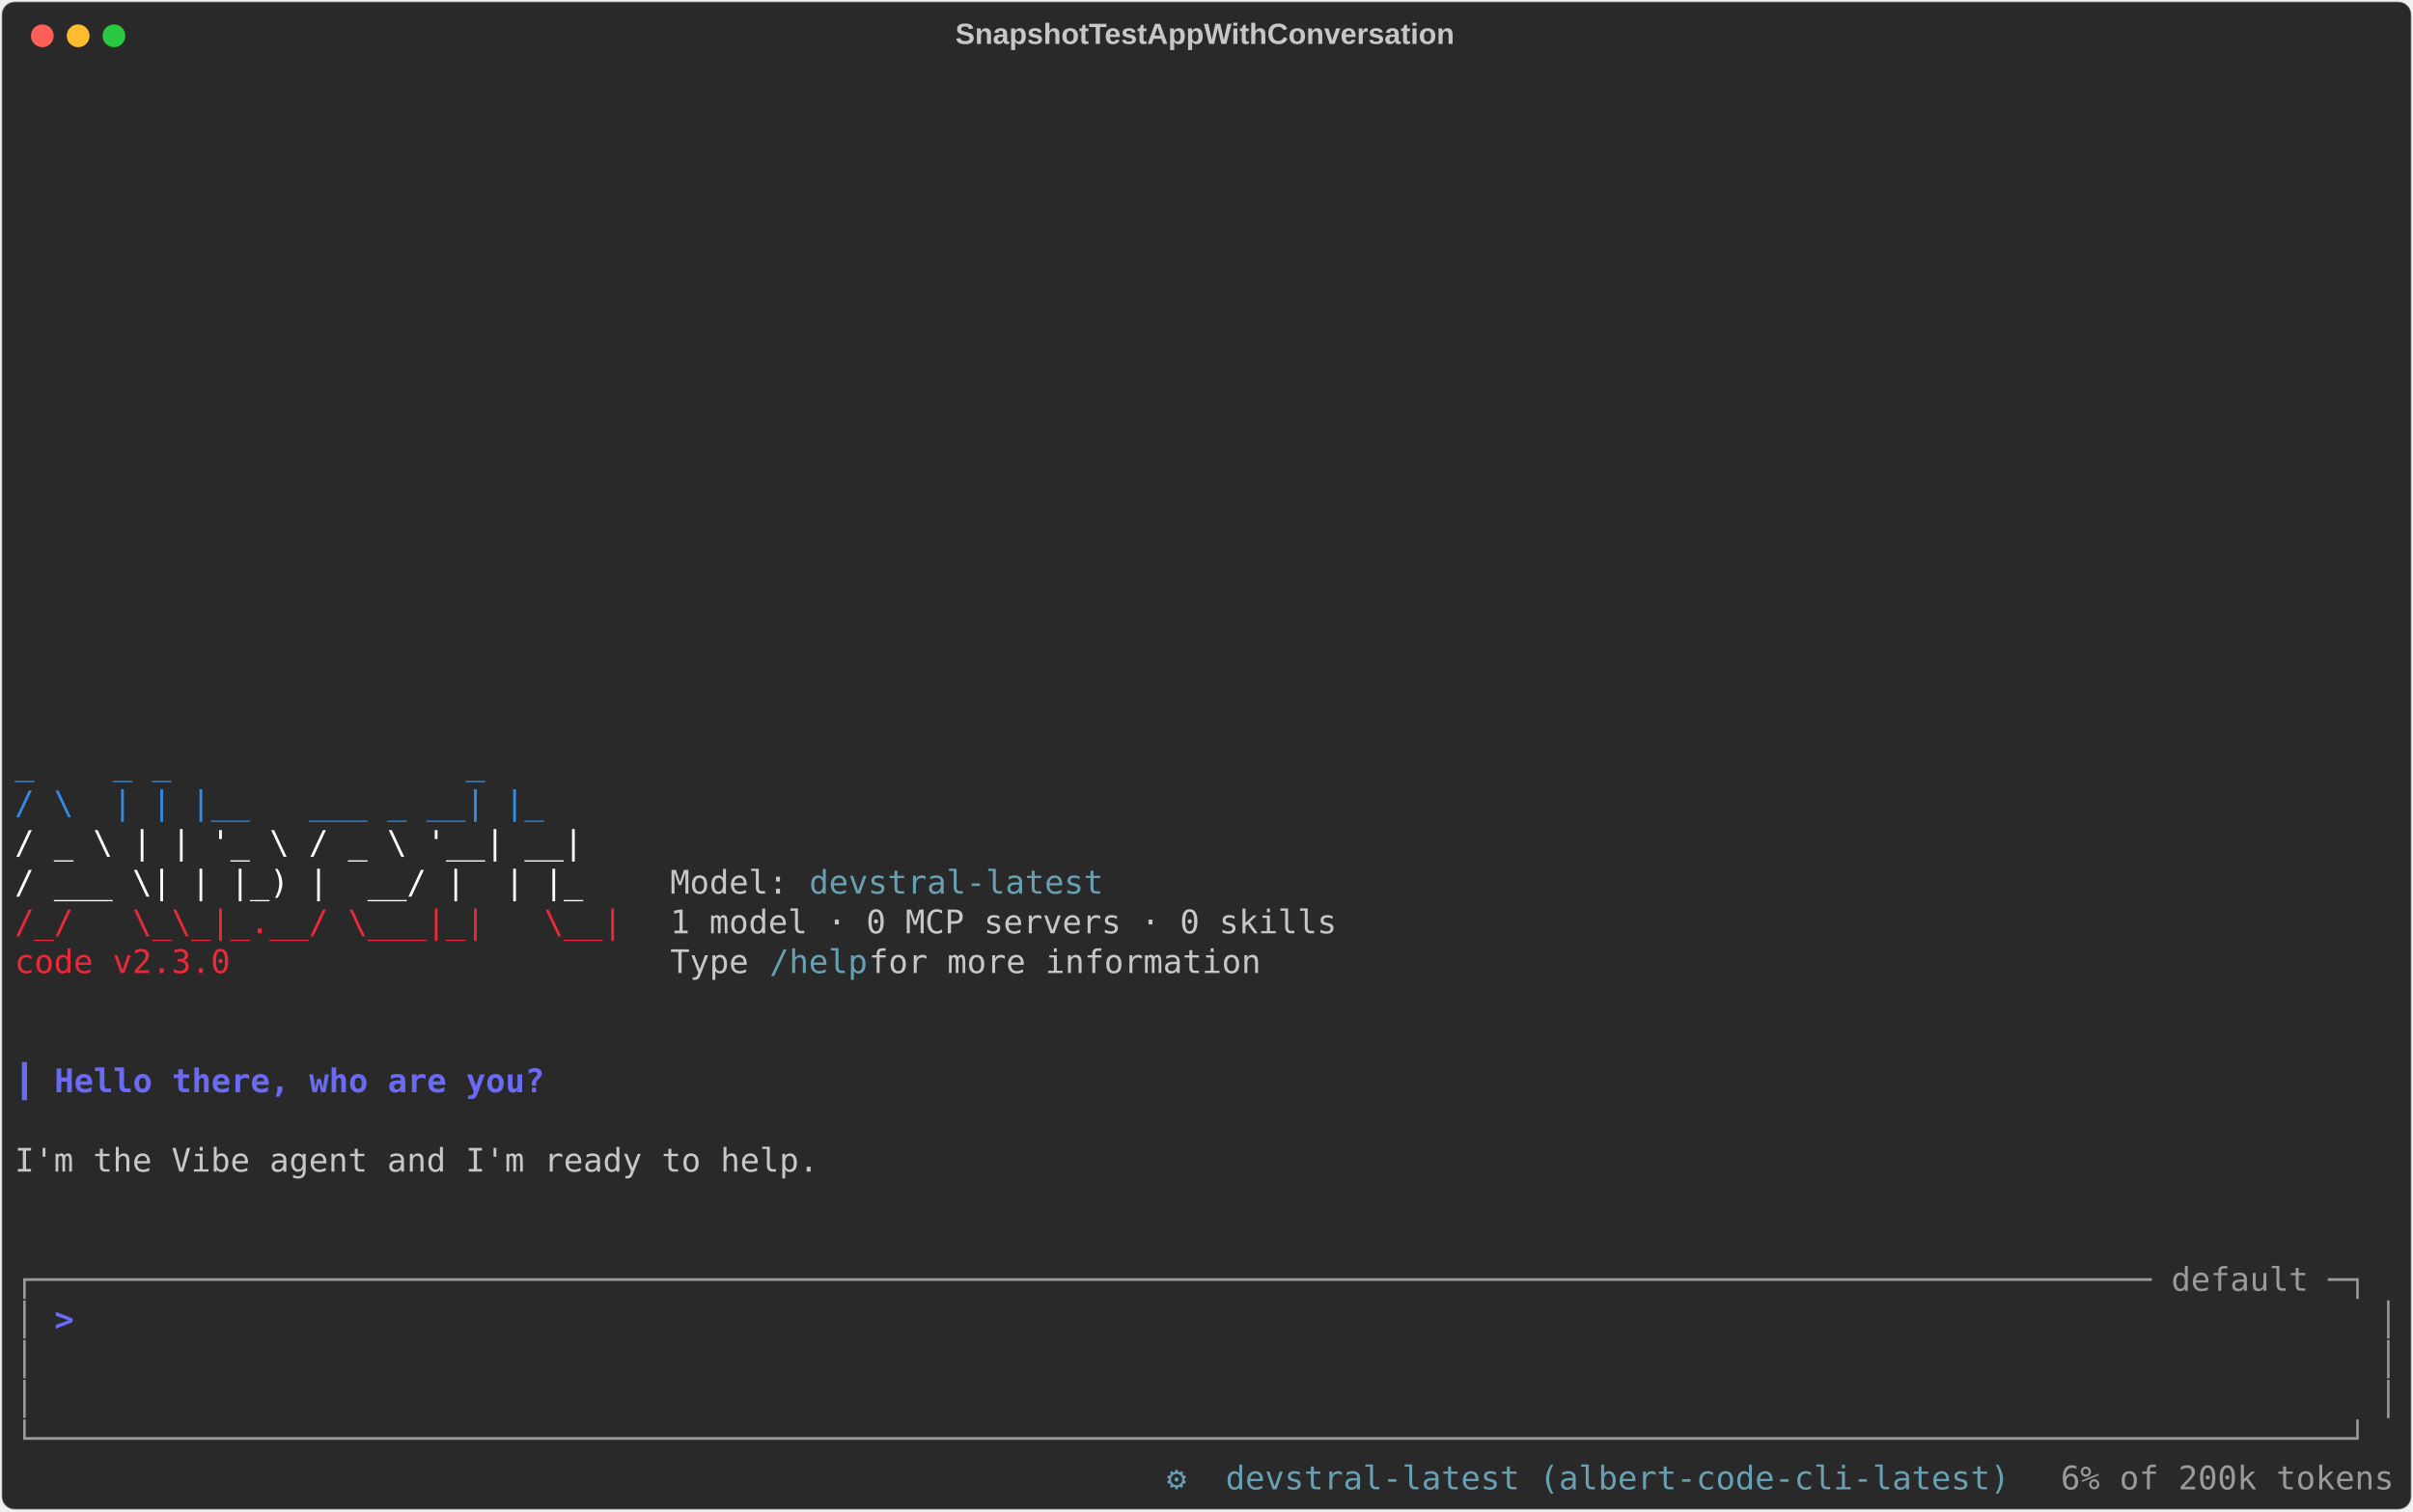
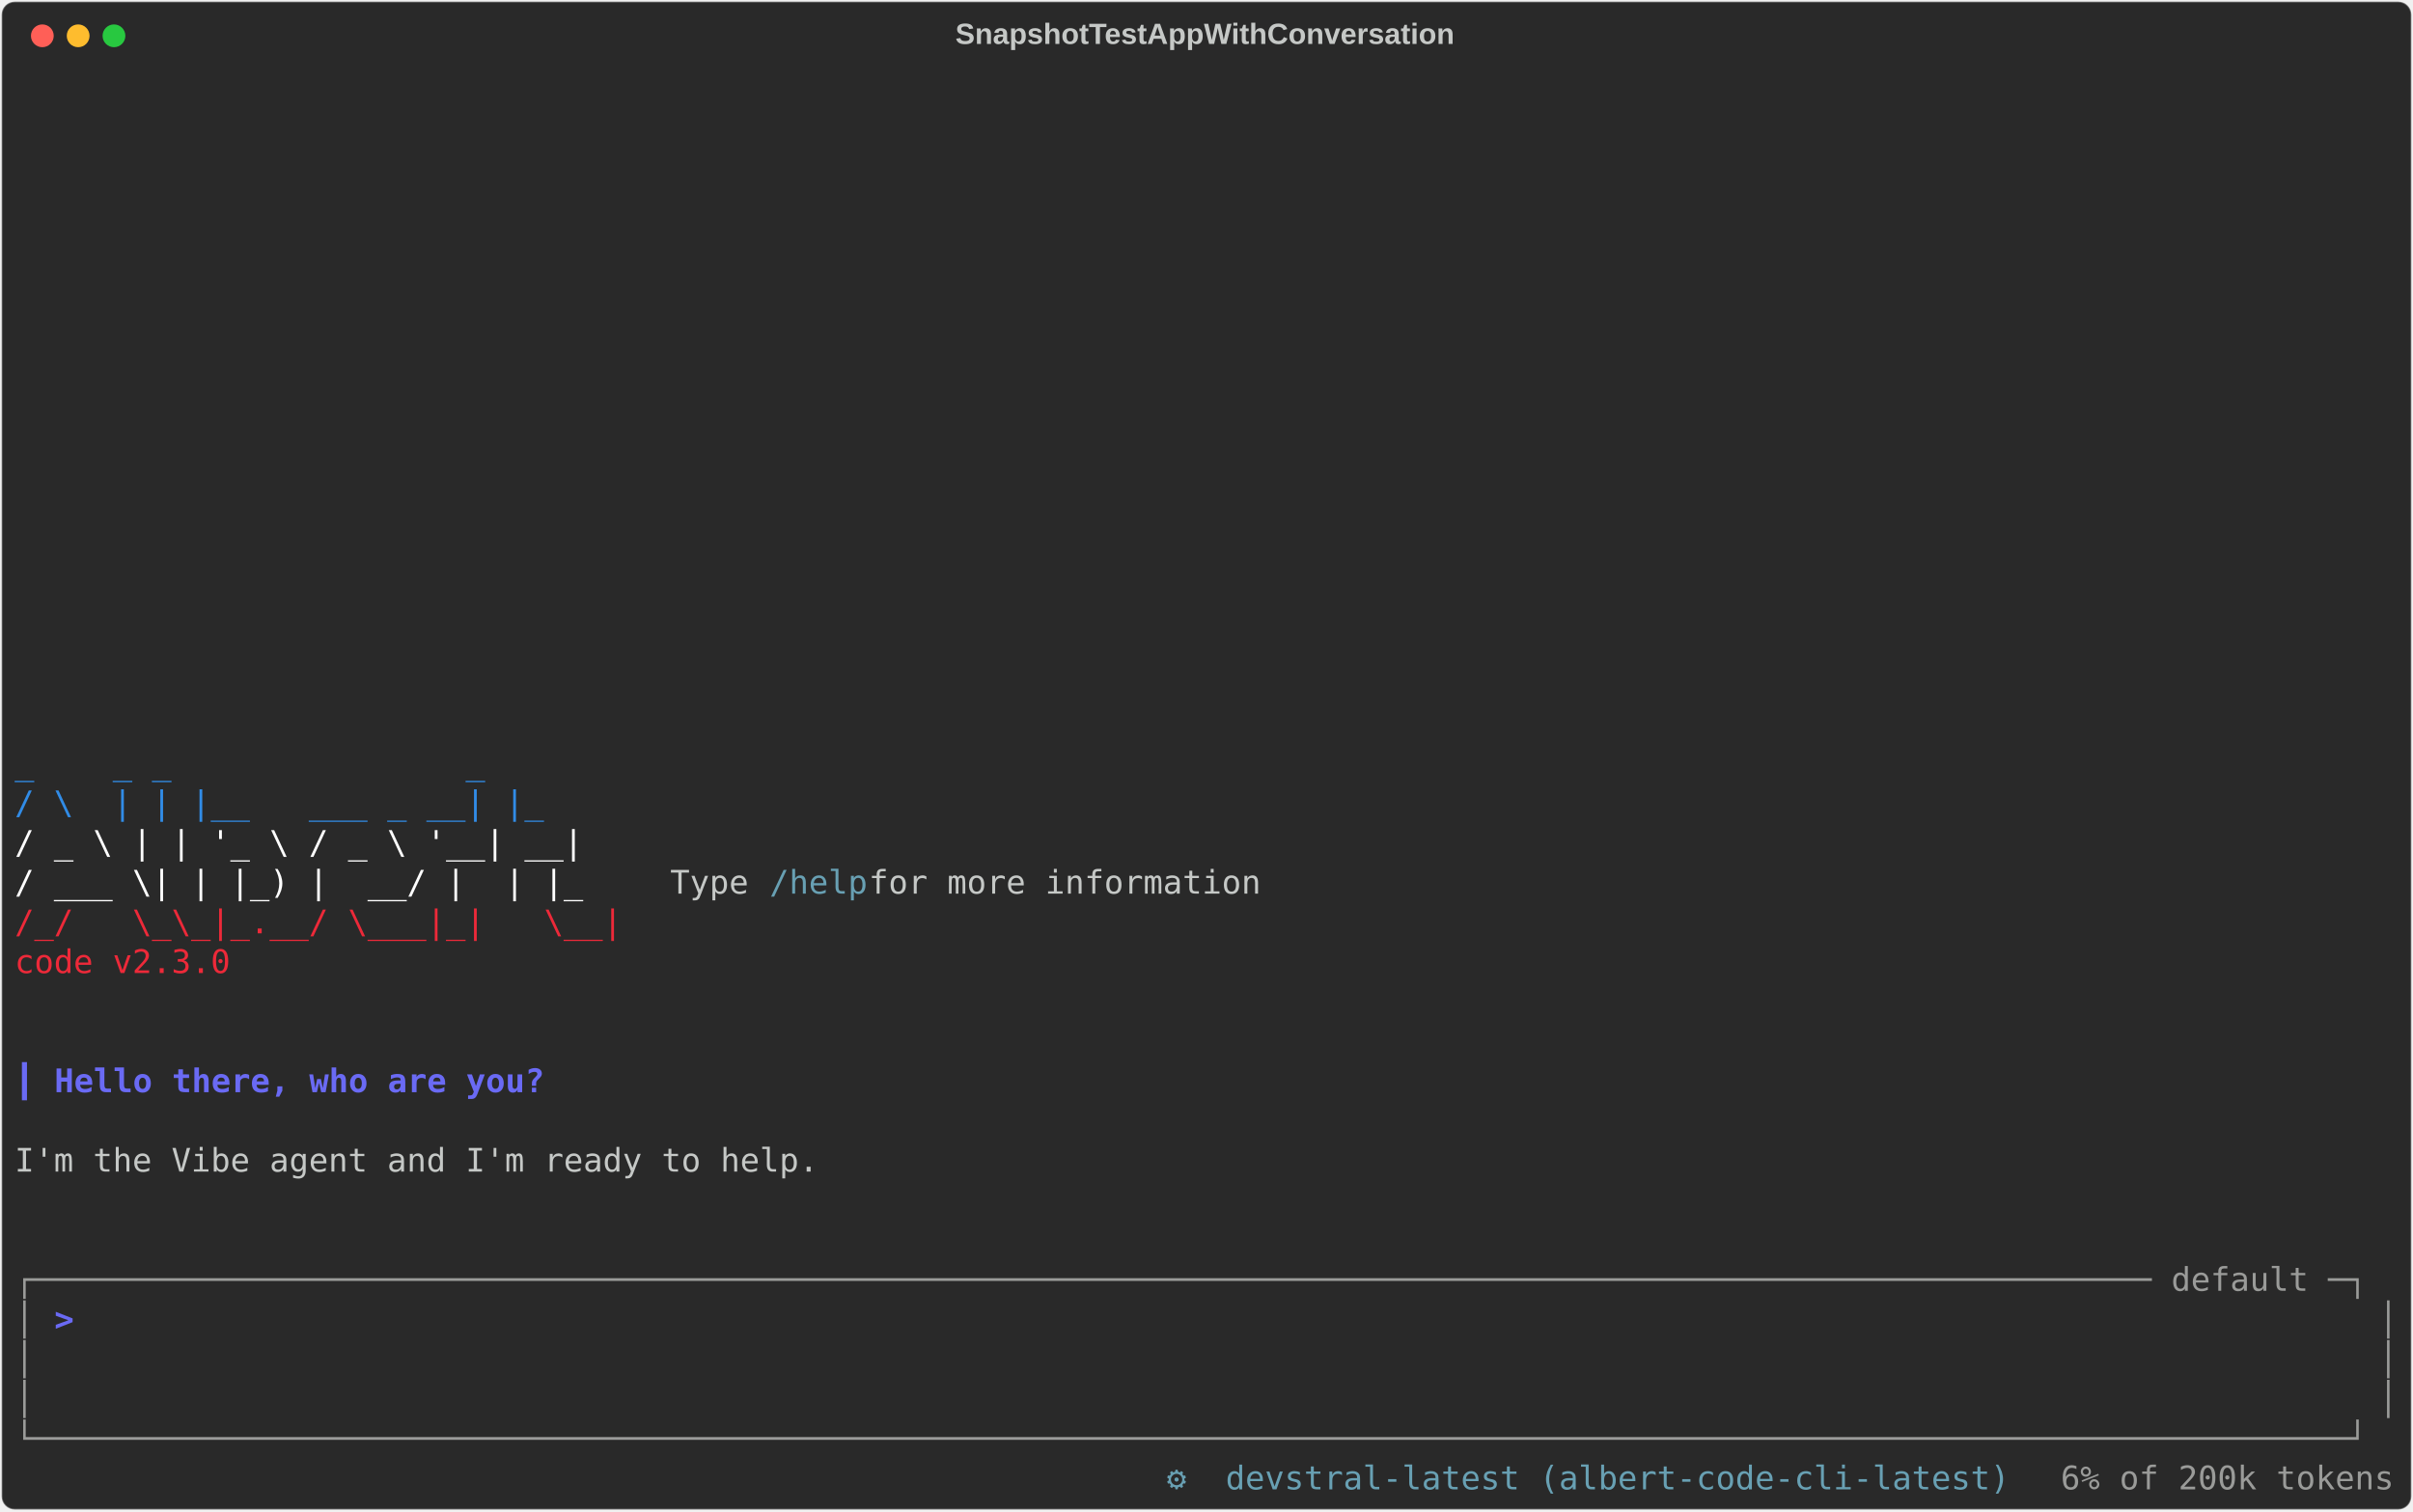
<svg xmlns="http://www.w3.org/2000/svg" class="rich-terminal" viewBox="0 0 1482 928.4">
  <style>

    @font-face {
        font-family: "Fira Code";
        src: local("FiraCode-Regular"),
                url("https://cdnjs.cloudflare.com/ajax/libs/firacode/6.2.0/woff2/FiraCode-Regular.woff2") format("woff2"),
                url("https://cdnjs.cloudflare.com/ajax/libs/firacode/6.2.0/woff/FiraCode-Regular.woff") format("woff");
        font-style: normal;
        font-weight: 400;
    }
    @font-face {
        font-family: "Fira Code";
        src: local("FiraCode-Bold"),
                url("https://cdnjs.cloudflare.com/ajax/libs/firacode/6.2.0/woff2/FiraCode-Bold.woff2") format("woff2"),
                url("https://cdnjs.cloudflare.com/ajax/libs/firacode/6.2.0/woff/FiraCode-Bold.woff") format("woff");
        font-style: bold;
        font-weight: 700;
    }

    .terminal-matrix {
        font-family: Fira Code, monospace;
        font-size: 20px;
        line-height: 24.4px;
        font-variant-east-asian: full-width;
    }

    .terminal-title {
        font-size: 18px;
        font-weight: bold;
        font-family: arial;
    }

    .terminal-r1 { fill: #c5c8c6 }
.terminal-r2 { fill: #318ce7 }
.terminal-r3 { fill: #ffffff }
.terminal-r4 { fill: #68a0b3 }
.terminal-r5 { fill: #ed2939 }
.terminal-r6 { fill: #6a6af4 }
.terminal-r7 { fill: #6a6af4;font-weight: bold }
.terminal-r8 { fill: #9a9b99 }
    </style>
  <defs>
    <clipPath id="terminal-clip-terminal">
      <rect x="0" y="0" width="1463.0" height="877.4" />
    </clipPath>
    <clipPath id="terminal-line-0">
      <rect x="0" y="1.5" width="1464" height="24.65" />
    </clipPath>
    <clipPath id="terminal-line-1">
      <rect x="0" y="25.9" width="1464" height="24.65" />
    </clipPath>
    <clipPath id="terminal-line-2">
      <rect x="0" y="50.3" width="1464" height="24.65" />
    </clipPath>
    <clipPath id="terminal-line-3">
      <rect x="0" y="74.7" width="1464" height="24.65" />
    </clipPath>
    <clipPath id="terminal-line-4">
      <rect x="0" y="99.1" width="1464" height="24.65" />
    </clipPath>
    <clipPath id="terminal-line-5">
      <rect x="0" y="123.5" width="1464" height="24.65" />
    </clipPath>
    <clipPath id="terminal-line-6">
      <rect x="0" y="147.9" width="1464" height="24.65" />
    </clipPath>
    <clipPath id="terminal-line-7">
      <rect x="0" y="172.3" width="1464" height="24.65" />
    </clipPath>
    <clipPath id="terminal-line-8">
      <rect x="0" y="196.7" width="1464" height="24.65" />
    </clipPath>
    <clipPath id="terminal-line-9">
      <rect x="0" y="221.1" width="1464" height="24.65" />
    </clipPath>
    <clipPath id="terminal-line-10">
      <rect x="0" y="245.5" width="1464" height="24.65" />
    </clipPath>
    <clipPath id="terminal-line-11">
      <rect x="0" y="269.9" width="1464" height="24.65" />
    </clipPath>
    <clipPath id="terminal-line-12">
      <rect x="0" y="294.3" width="1464" height="24.65" />
    </clipPath>
    <clipPath id="terminal-line-13">
      <rect x="0" y="318.7" width="1464" height="24.65" />
    </clipPath>
    <clipPath id="terminal-line-14">
      <rect x="0" y="343.1" width="1464" height="24.65" />
    </clipPath>
    <clipPath id="terminal-line-15">
      <rect x="0" y="367.5" width="1464" height="24.65" />
    </clipPath>
    <clipPath id="terminal-line-16">
      <rect x="0" y="391.9" width="1464" height="24.65" />
    </clipPath>
    <clipPath id="terminal-line-17">
      <rect x="0" y="416.3" width="1464" height="24.65" />
    </clipPath>
    <clipPath id="terminal-line-18">
      <rect x="0" y="440.7" width="1464" height="24.65" />
    </clipPath>
    <clipPath id="terminal-line-19">
      <rect x="0" y="465.1" width="1464" height="24.65" />
    </clipPath>
    <clipPath id="terminal-line-20">
      <rect x="0" y="489.5" width="1464" height="24.65" />
    </clipPath>
    <clipPath id="terminal-line-21">
      <rect x="0" y="513.9" width="1464" height="24.65" />
    </clipPath>
    <clipPath id="terminal-line-22">
      <rect x="0" y="538.3" width="1464" height="24.65" />
    </clipPath>
    <clipPath id="terminal-line-23">
      <rect x="0" y="562.7" width="1464" height="24.65" />
    </clipPath>
    <clipPath id="terminal-line-24">
      <rect x="0" y="587.1" width="1464" height="24.65" />
    </clipPath>
    <clipPath id="terminal-line-25">
      <rect x="0" y="611.5" width="1464" height="24.65" />
    </clipPath>
    <clipPath id="terminal-line-26">
      <rect x="0" y="635.9" width="1464" height="24.65" />
    </clipPath>
    <clipPath id="terminal-line-27">
      <rect x="0" y="660.3" width="1464" height="24.65" />
    </clipPath>
    <clipPath id="terminal-line-28">
      <rect x="0" y="684.7" width="1464" height="24.65" />
    </clipPath>
    <clipPath id="terminal-line-29">
      <rect x="0" y="709.1" width="1464" height="24.65" />
    </clipPath>
    <clipPath id="terminal-line-30">
      <rect x="0" y="733.5" width="1464" height="24.65" />
    </clipPath>
    <clipPath id="terminal-line-31">
      <rect x="0" y="757.9" width="1464" height="24.65" />
    </clipPath>
    <clipPath id="terminal-line-32">
      <rect x="0" y="782.3" width="1464" height="24.65" />
    </clipPath>
    <clipPath id="terminal-line-33">
      <rect x="0" y="806.7" width="1464" height="24.65" />
    </clipPath>
    <clipPath id="terminal-line-34">
      <rect x="0" y="831.1" width="1464" height="24.65" />
    </clipPath>
  </defs>
  <rect fill="#292929" stroke="rgba(255,255,255,0.35)" stroke-width="1" x="1" y="1" width="1480" height="926.4" rx="8" />
  <text class="terminal-title" fill="#c5c8c6" text-anchor="middle" x="740" y="27">SnapshotTestAppWithConversation</text>
  <g transform="translate(26,22)">
    <circle cx="0" cy="0" r="7" fill="#ff5f57" />
    <circle cx="22" cy="0" r="7" fill="#febc2e" />
    <circle cx="44" cy="0" r="7" fill="#28c840" />
  </g>
  <g transform="translate(9, 41)" clip-path="url(#terminal-clip-terminal)">
    <g class="terminal-matrix">
      <text class="terminal-r1" x="1464" y="20" textLength="12.2" clip-path="url(#terminal-line-0)">
</text>
      <text class="terminal-r1" x="1464" y="44.4" textLength="12.2" clip-path="url(#terminal-line-1)">
</text>
      <text class="terminal-r1" x="1464" y="68.8" textLength="12.2" clip-path="url(#terminal-line-2)">
</text>
      <text class="terminal-r1" x="1464" y="93.2" textLength="12.2" clip-path="url(#terminal-line-3)">
</text>
      <text class="terminal-r1" x="1464" y="117.6" textLength="12.2" clip-path="url(#terminal-line-4)">
</text>
      <text class="terminal-r1" x="1464" y="142" textLength="12.2" clip-path="url(#terminal-line-5)">
</text>
      <text class="terminal-r1" x="1464" y="166.4" textLength="12.2" clip-path="url(#terminal-line-6)">
</text>
      <text class="terminal-r1" x="1464" y="190.8" textLength="12.2" clip-path="url(#terminal-line-7)">
</text>
      <text class="terminal-r1" x="1464" y="215.2" textLength="12.2" clip-path="url(#terminal-line-8)">
</text>
      <text class="terminal-r1" x="1464" y="239.6" textLength="12.2" clip-path="url(#terminal-line-9)">
</text>
      <text class="terminal-r1" x="1464" y="264" textLength="12.2" clip-path="url(#terminal-line-10)">
</text>
      <text class="terminal-r1" x="1464" y="288.4" textLength="12.2" clip-path="url(#terminal-line-11)">
</text>
      <text class="terminal-r1" x="1464" y="312.8" textLength="12.2" clip-path="url(#terminal-line-12)">
</text>
      <text class="terminal-r1" x="1464" y="337.2" textLength="12.2" clip-path="url(#terminal-line-13)">
</text>
      <text class="terminal-r1" x="1464" y="361.6" textLength="12.2" clip-path="url(#terminal-line-14)">
</text>
      <text class="terminal-r1" x="1464" y="386" textLength="12.2" clip-path="url(#terminal-line-15)">
</text>
      <text class="terminal-r1" x="1464" y="410.4" textLength="12.2" clip-path="url(#terminal-line-16)">
</text>
      <text class="terminal-r2" x="0" y="434.8" textLength="378.2" clip-path="url(#terminal-line-17)">    _    _ _               _   </text>
      <text class="terminal-r1" x="1464" y="434.8" textLength="12.2" clip-path="url(#terminal-line-17)">
</text>
      <text class="terminal-r2" x="0" y="459.2" textLength="378.2" clip-path="url(#terminal-line-18)">   / \  | | |__   ___ _ __| |_ </text>
      <text class="terminal-r1" x="1464" y="459.2" textLength="12.2" clip-path="url(#terminal-line-18)">
</text>
      <text class="terminal-r3" x="0" y="483.6" textLength="378.2" clip-path="url(#terminal-line-19)">  / _ \ | | '_ \ / _ \ '__| __|</text>
      <text class="terminal-r1" x="1464" y="483.6" textLength="12.2" clip-path="url(#terminal-line-19)">
</text>
      <text class="terminal-r3" x="0" y="508" textLength="378.2" clip-path="url(#terminal-line-20)"> / ___ \| | |_) |  __/ |  | |_ </text>
-       <text class="terminal-r1" x="402.6" y="508" textLength="85.4" clip-path="url(#terminal-line-20)">Model: </text>
-       <text class="terminal-r4" x="488" y="508" textLength="183" clip-path="url(#terminal-line-20)">devstral-latest</text>
+       <text class="terminal-r1" x="402.6" y="508" textLength="61" clip-path="url(#terminal-line-20)">Type </text>
+       <text class="terminal-r4" x="463.6" y="508" textLength="61" clip-path="url(#terminal-line-20)">/help</text>
+       <text class="terminal-r1" x="524.6" y="508" textLength="256.2" clip-path="url(#terminal-line-20)"> for more information</text>
      <text class="terminal-r1" x="1464" y="508" textLength="12.2" clip-path="url(#terminal-line-20)">
</text>
      <text class="terminal-r5" x="0" y="532.4" textLength="378.2" clip-path="url(#terminal-line-21)">/_/   \_\_|_.__/ \___|_|   \__|</text>
-       <text class="terminal-r1" x="402.6" y="532.4" textLength="414.8" clip-path="url(#terminal-line-21)">1 model · 0 MCP servers · 0 skills</text>
      <text class="terminal-r1" x="1464" y="532.4" textLength="12.2" clip-path="url(#terminal-line-21)">
</text>
      <text class="terminal-r5" x="0" y="556.8" textLength="353.8" clip-path="url(#terminal-line-22)">                  code v2.3.0</text>
-       <text class="terminal-r1" x="402.6" y="556.8" textLength="61" clip-path="url(#terminal-line-22)">Type </text>
-       <text class="terminal-r4" x="463.6" y="556.8" textLength="61" clip-path="url(#terminal-line-22)">/help</text>
-       <text class="terminal-r1" x="524.6" y="556.8" textLength="256.2" clip-path="url(#terminal-line-22)"> for more information</text>
      <text class="terminal-r1" x="1464" y="556.8" textLength="12.2" clip-path="url(#terminal-line-22)">
</text>
      <text class="terminal-r1" x="1464" y="581.2" textLength="12.2" clip-path="url(#terminal-line-23)">
</text>
      <text class="terminal-r1" x="1464" y="605.6" textLength="12.2" clip-path="url(#terminal-line-24)">
</text>
      <text class="terminal-r6" x="0" y="630" textLength="12.2" clip-path="url(#terminal-line-25)">┃</text>
      <text class="terminal-r7" x="24.4" y="630" textLength="305" clip-path="url(#terminal-line-25)">Hello there, who are you?</text>
      <text class="terminal-r1" x="1464" y="630" textLength="12.2" clip-path="url(#terminal-line-25)">
</text>
      <text class="terminal-r1" x="1464" y="654.4" textLength="12.2" clip-path="url(#terminal-line-26)">
</text>
      <text class="terminal-r1" x="0" y="678.8" textLength="500.2" clip-path="url(#terminal-line-27)">I'm the Vibe agent and I'm ready to help.</text>
      <text class="terminal-r1" x="1464" y="678.8" textLength="12.2" clip-path="url(#terminal-line-27)">
</text>
      <text class="terminal-r1" x="1464" y="703.2" textLength="12.2" clip-path="url(#terminal-line-28)">
</text>
      <text class="terminal-r1" x="1464" y="727.6" textLength="12.2" clip-path="url(#terminal-line-29)">
</text>
      <text class="terminal-r8" x="0" y="752" textLength="1464" clip-path="url(#terminal-line-30)">┌──────────────────────────────────────────────────────────────────────────────────────────────────────────── default ─┐</text>
      <text class="terminal-r1" x="1464" y="752" textLength="12.2" clip-path="url(#terminal-line-30)">
</text>
      <text class="terminal-r8" x="0" y="776.4" textLength="12.2" clip-path="url(#terminal-line-31)">│</text>
      <text class="terminal-r7" x="24.4" y="776.4" textLength="12.2" clip-path="url(#terminal-line-31)">&gt;</text>
      <text class="terminal-r8" x="1451.8" y="776.4" textLength="12.2" clip-path="url(#terminal-line-31)">│</text>
      <text class="terminal-r1" x="1464" y="776.4" textLength="12.2" clip-path="url(#terminal-line-31)">
</text>
      <text class="terminal-r8" x="0" y="800.8" textLength="12.2" clip-path="url(#terminal-line-32)">│</text>
      <text class="terminal-r8" x="1451.8" y="800.8" textLength="12.2" clip-path="url(#terminal-line-32)">│</text>
      <text class="terminal-r1" x="1464" y="800.8" textLength="12.2" clip-path="url(#terminal-line-32)">
</text>
      <text class="terminal-r8" x="0" y="825.2" textLength="12.2" clip-path="url(#terminal-line-33)">│</text>
      <text class="terminal-r8" x="1451.8" y="825.2" textLength="12.2" clip-path="url(#terminal-line-33)">│</text>
      <text class="terminal-r1" x="1464" y="825.2" textLength="12.2" clip-path="url(#terminal-line-33)">
</text>
      <text class="terminal-r8" x="0" y="849.6" textLength="1464" clip-path="url(#terminal-line-34)">└──────────────────────────────────────────────────────────────────────────────────────────────────────────────────────┘</text>
      <text class="terminal-r1" x="1464" y="849.6" textLength="12.2" clip-path="url(#terminal-line-34)">
</text>
      <text class="terminal-r4" x="707.6" y="874" textLength="524.6" clip-path="url(#terminal-line-35)">⚙  devstral-latest (albert-code-cli-latest)</text>
      <text class="terminal-r8" x="1256.6" y="874" textLength="207.4" clip-path="url(#terminal-line-35)">6% of 200k tokens</text>
    </g>
  </g>
</svg>
